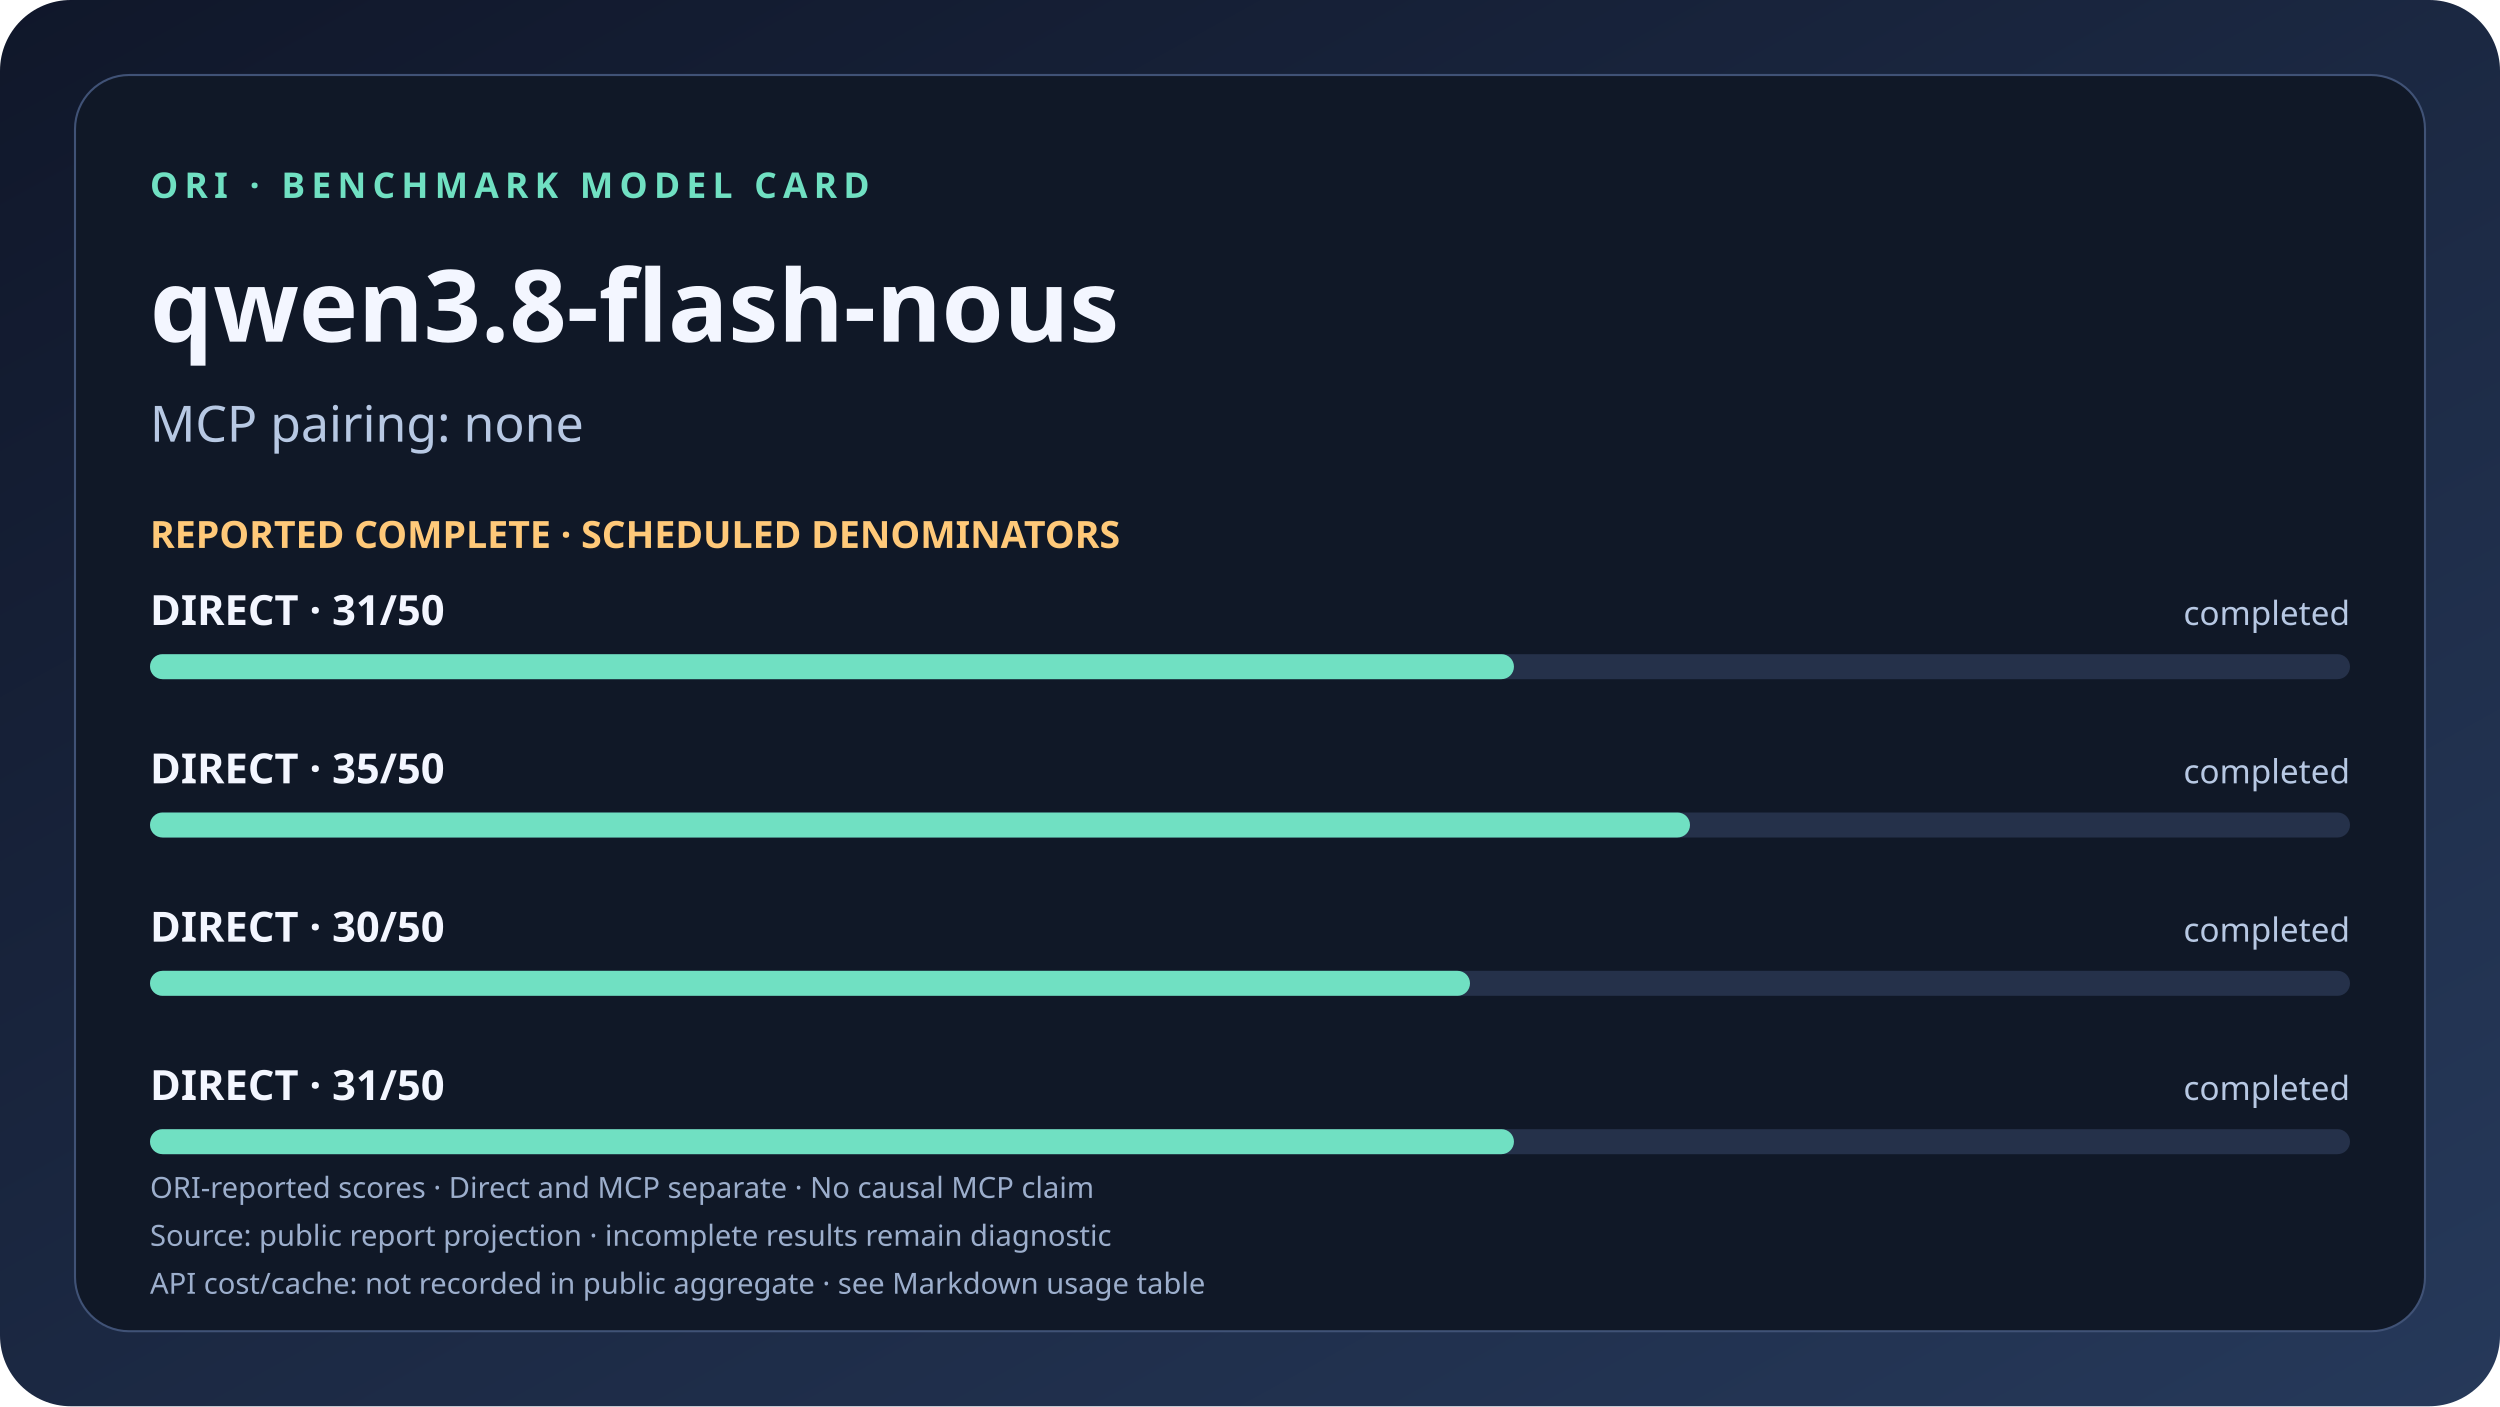
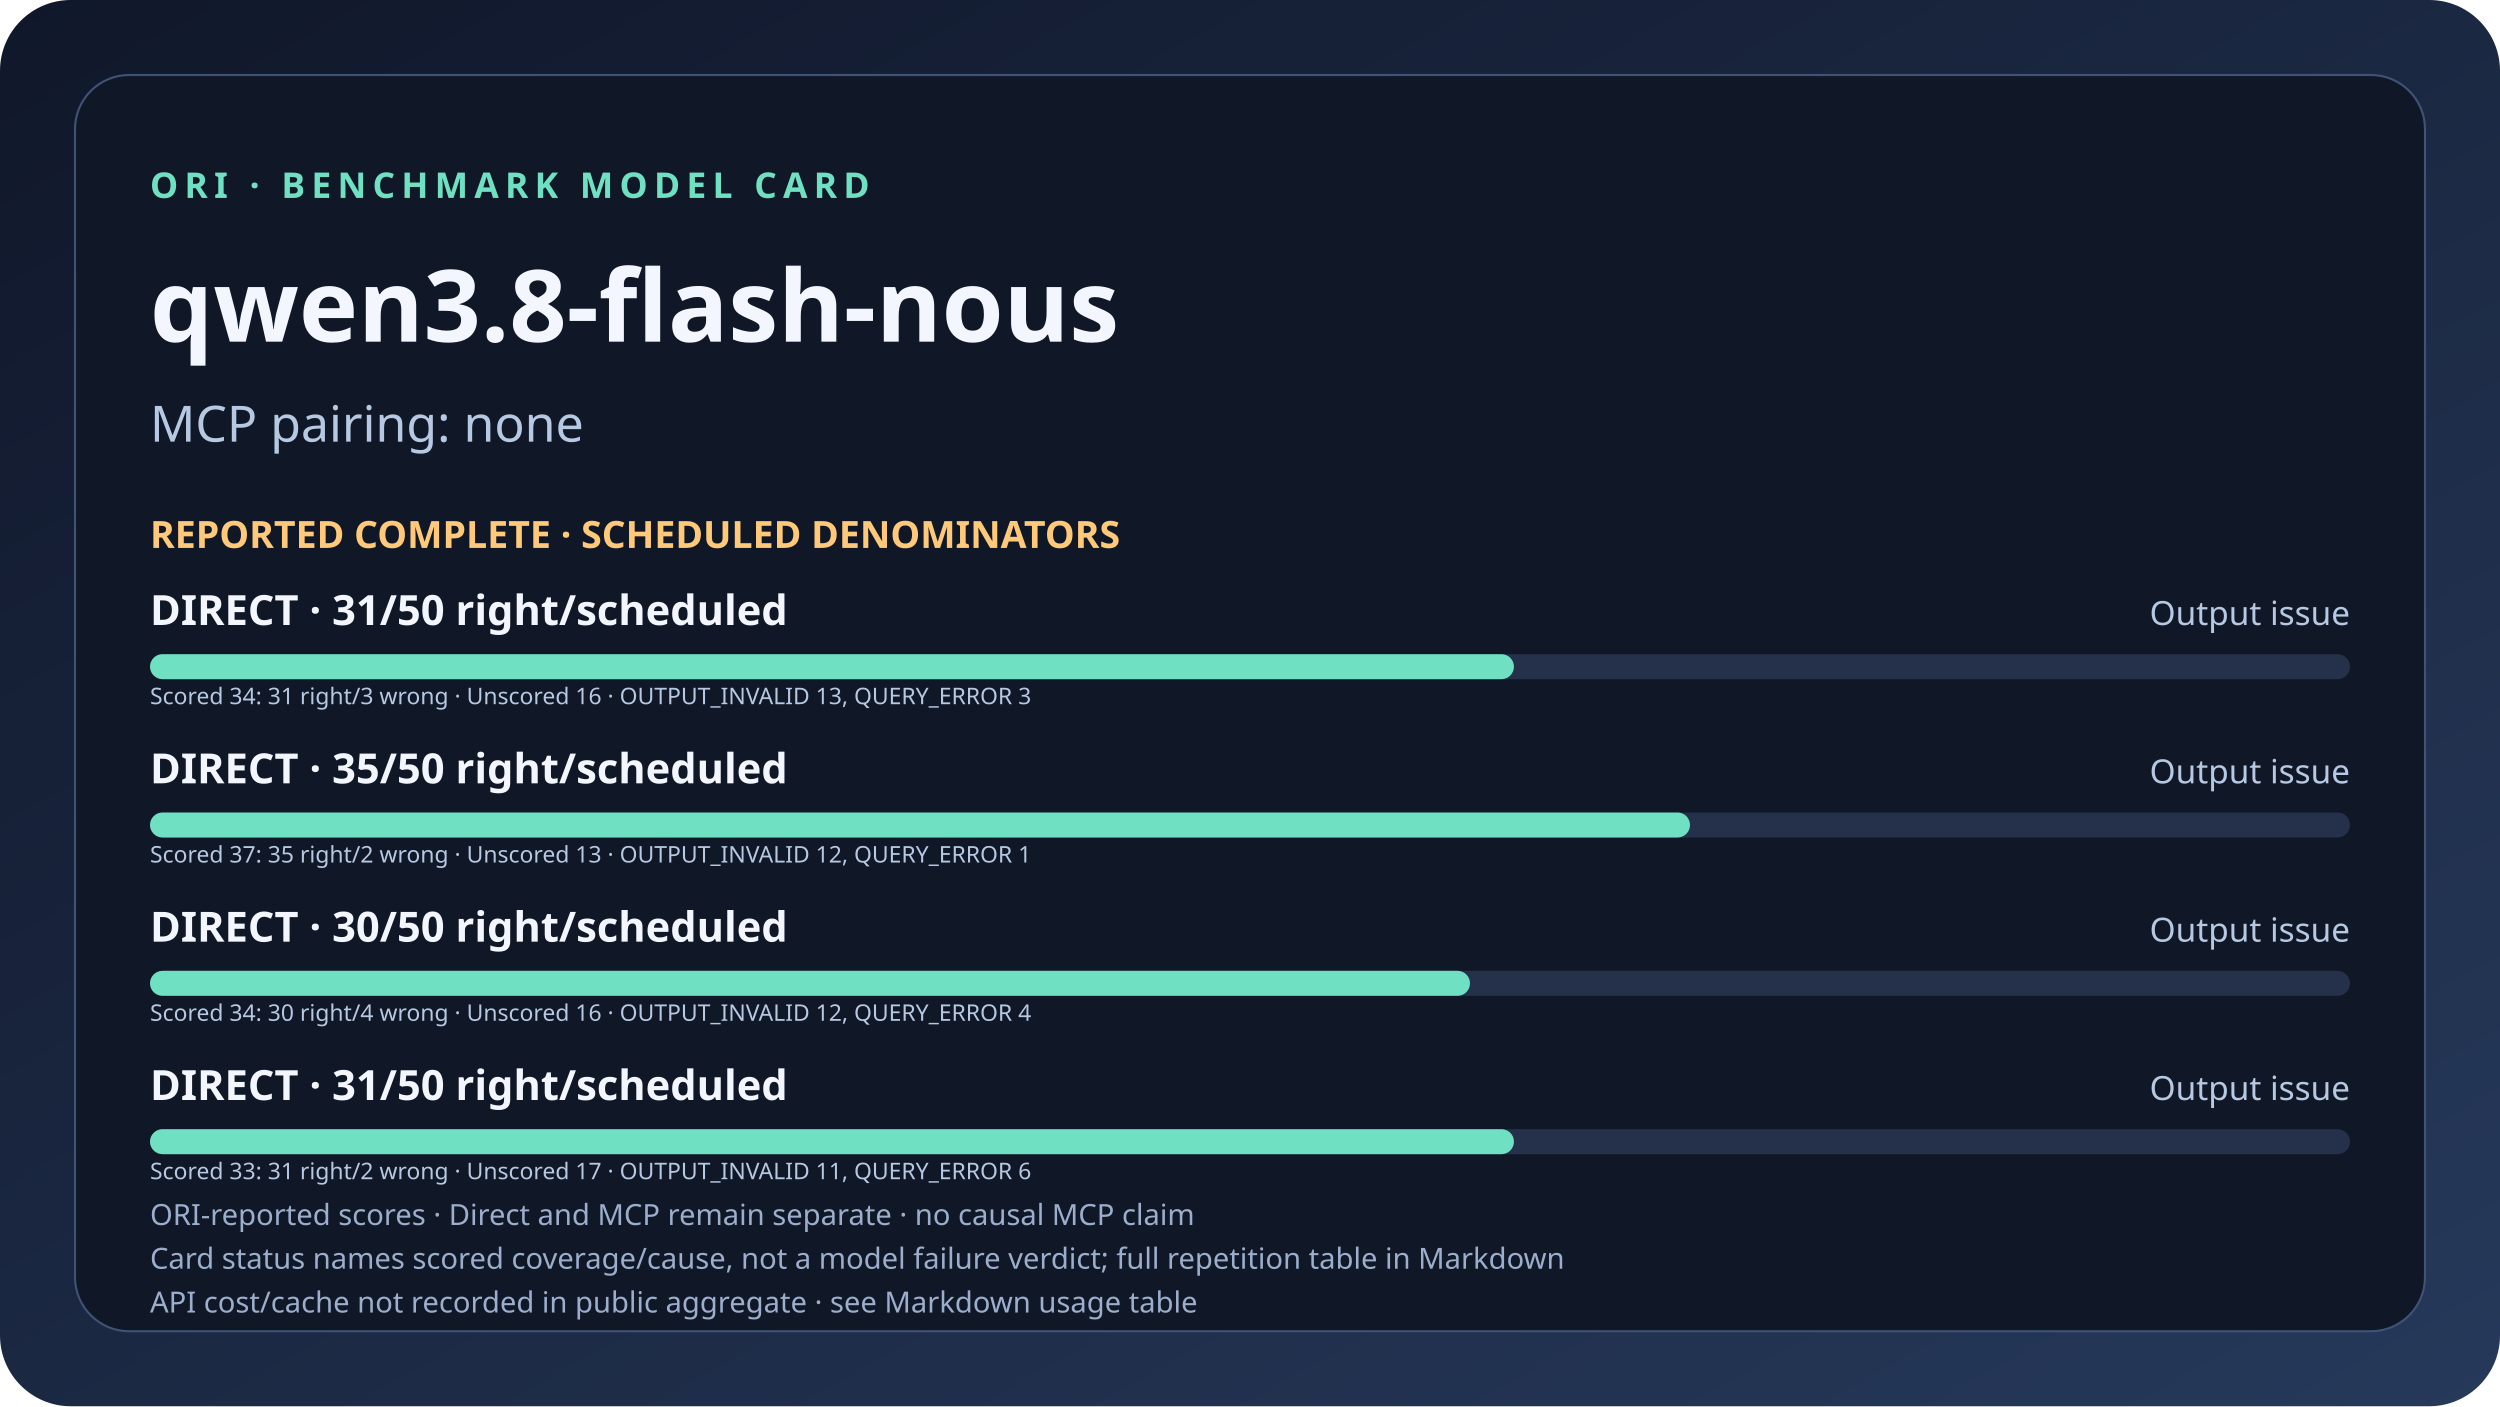
<svg xmlns="http://www.w3.org/2000/svg" width="1200" height="675" viewBox="0 0 1200 675">
  <defs>
    <linearGradient id="bg" x1="0" y1="0" x2="1" y2="1">
      <stop stop-color="#10172a" />
      <stop offset="1" stop-color="#26395a" />
    </linearGradient>
  </defs>
  <rect width="1200" height="675" rx="34" fill="url(#bg)" />
  <rect x="36" y="36" width="1128" height="603" rx="26" fill="#101827" stroke="#405276" />
  <text x="72" y="95" class="eyebrow">ORI · BENCHMARK MODEL CARD</text>
  <text x="72" y="164" class="title">qwen3.8-flash-nous</text>
  <text x="72" y="212" class="pairing">MCP pairing: none</text>
  <text x="72" y="263" class="status">REPORTED COMPLETE · SCHEDULED DENOMINATORS</text>
-   <text x="72" y="300" class="label">DIRECT · 31/50</text>
-   <text x="1128" y="300" text-anchor="end" class="state">completed</text>
+   <text x="72" y="300" class="label">DIRECT · 31/50 right/scheduled</text>
+   <text x="1128" y="300" text-anchor="end" class="state">Output issue</text>
  <rect x="72" y="314" width="1056" height="12" rx="6" fill="#25314a" />
  <rect x="72" y="314" width="654.7" height="12" rx="6" fill="#70e0c2" />
-   <text x="72" y="376" class="label">DIRECT · 35/50</text>
-   <text x="1128" y="376" text-anchor="end" class="state">completed</text>
+   <text x="72" y="376" class="label">DIRECT · 35/50 right/scheduled</text>
+   <text x="1128" y="376" text-anchor="end" class="state">Output issue</text>
  <rect x="72" y="390" width="1056" height="12" rx="6" fill="#25314a" />
  <rect x="72" y="390" width="739.2" height="12" rx="6" fill="#70e0c2" />
-   <text x="72" y="452" class="label">DIRECT · 30/50</text>
-   <text x="1128" y="452" text-anchor="end" class="state">completed</text>
+   <text x="72" y="452" class="label">DIRECT · 30/50 right/scheduled</text>
+   <text x="1128" y="452" text-anchor="end" class="state">Output issue</text>
  <rect x="72" y="466" width="1056" height="12" rx="6" fill="#25314a" />
  <rect x="72" y="466" width="633.6" height="12" rx="6" fill="#70e0c2" />
-   <text x="72" y="528" class="label">DIRECT · 31/50</text>
-   <text x="1128" y="528" text-anchor="end" class="state">completed</text>
+   <text x="72" y="528" class="label">DIRECT · 31/50 right/scheduled</text>
+   <text x="1128" y="528" text-anchor="end" class="state">Output issue</text>
  <rect x="72" y="542" width="1056" height="12" rx="6" fill="#25314a" />
  <rect x="72" y="542" width="654.7" height="12" rx="6" fill="#70e0c2" />
-   <text x="72" y="575" class="footer">ORI-reported scores · Direct and MCP separate · No causal MCP claim</text>
-   <text x="72" y="598" class="footer">Source: public report projection · incomplete results remain diagnostic</text>
-   <style>.title{font:700 48px system-ui,sans-serif;fill:#f3f6ff}.pairing{font:24px system-ui,sans-serif;fill:#b7c8e3}.eyebrow{font:700 17px system-ui,sans-serif;letter-spacing:3px;fill:#70e0c2}.status{font:700 18px system-ui,sans-serif;fill:#ffc979}.label{font:700 20px system-ui,sans-serif;fill:#f3f6ff}.state{font:16px system-ui,sans-serif;fill:#b7c8e3}.footer{font:14px system-ui,sans-serif;fill:#9caecc}</style>
-   <text x="72" y="621" class="footer">API cost/cache: not recorded in public aggregate · see Markdown usage table</text>
+   <text x="72" y="588" class="footer">ORI-reported scores · Direct and MCP remain separate · no causal MCP claim</text>
+   <text x="72" y="609" class="footer">Card status names scored coverage/cause, not a model failure verdict; full repetition table in Markdown</text>
+   <style>.title{font:700 48px system-ui,sans-serif;fill:#f3f6ff}.pairing{font:24px system-ui,sans-serif;fill:#b7c8e3}.eyebrow{font:700 17px system-ui,sans-serif;letter-spacing:3px;fill:#70e0c2}.status{font:700 18px system-ui,sans-serif;fill:#ffc979}.label{font:700 20px system-ui,sans-serif;fill:#f3f6ff}.state{font:16px system-ui,sans-serif;fill:#b7c8e3}.footer{font:14px system-ui,sans-serif;fill:#9caecc}.detail{font:11px system-ui,sans-serif;fill:#b7c8e3}</style>
+   <text x="72" y="630" class="footer">API cost/cache not recorded in public aggregate · see Markdown usage table</text>
+   <text x="72" y="338" class="detail">Scored 34: 31 right/3 wrong · Unscored 16 · OUTPUT_INVALID 13, QUERY_ERROR 3</text>
+   <text x="72" y="414" class="detail">Scored 37: 35 right/2 wrong · Unscored 13 · OUTPUT_INVALID 12, QUERY_ERROR 1</text>
+   <text x="72" y="490" class="detail">Scored 34: 30 right/4 wrong · Unscored 16 · OUTPUT_INVALID 12, QUERY_ERROR 4</text>
+   <text x="72" y="566" class="detail">Scored 33: 31 right/2 wrong · Unscored 17 · OUTPUT_INVALID 11, QUERY_ERROR 6</text>
</svg>
